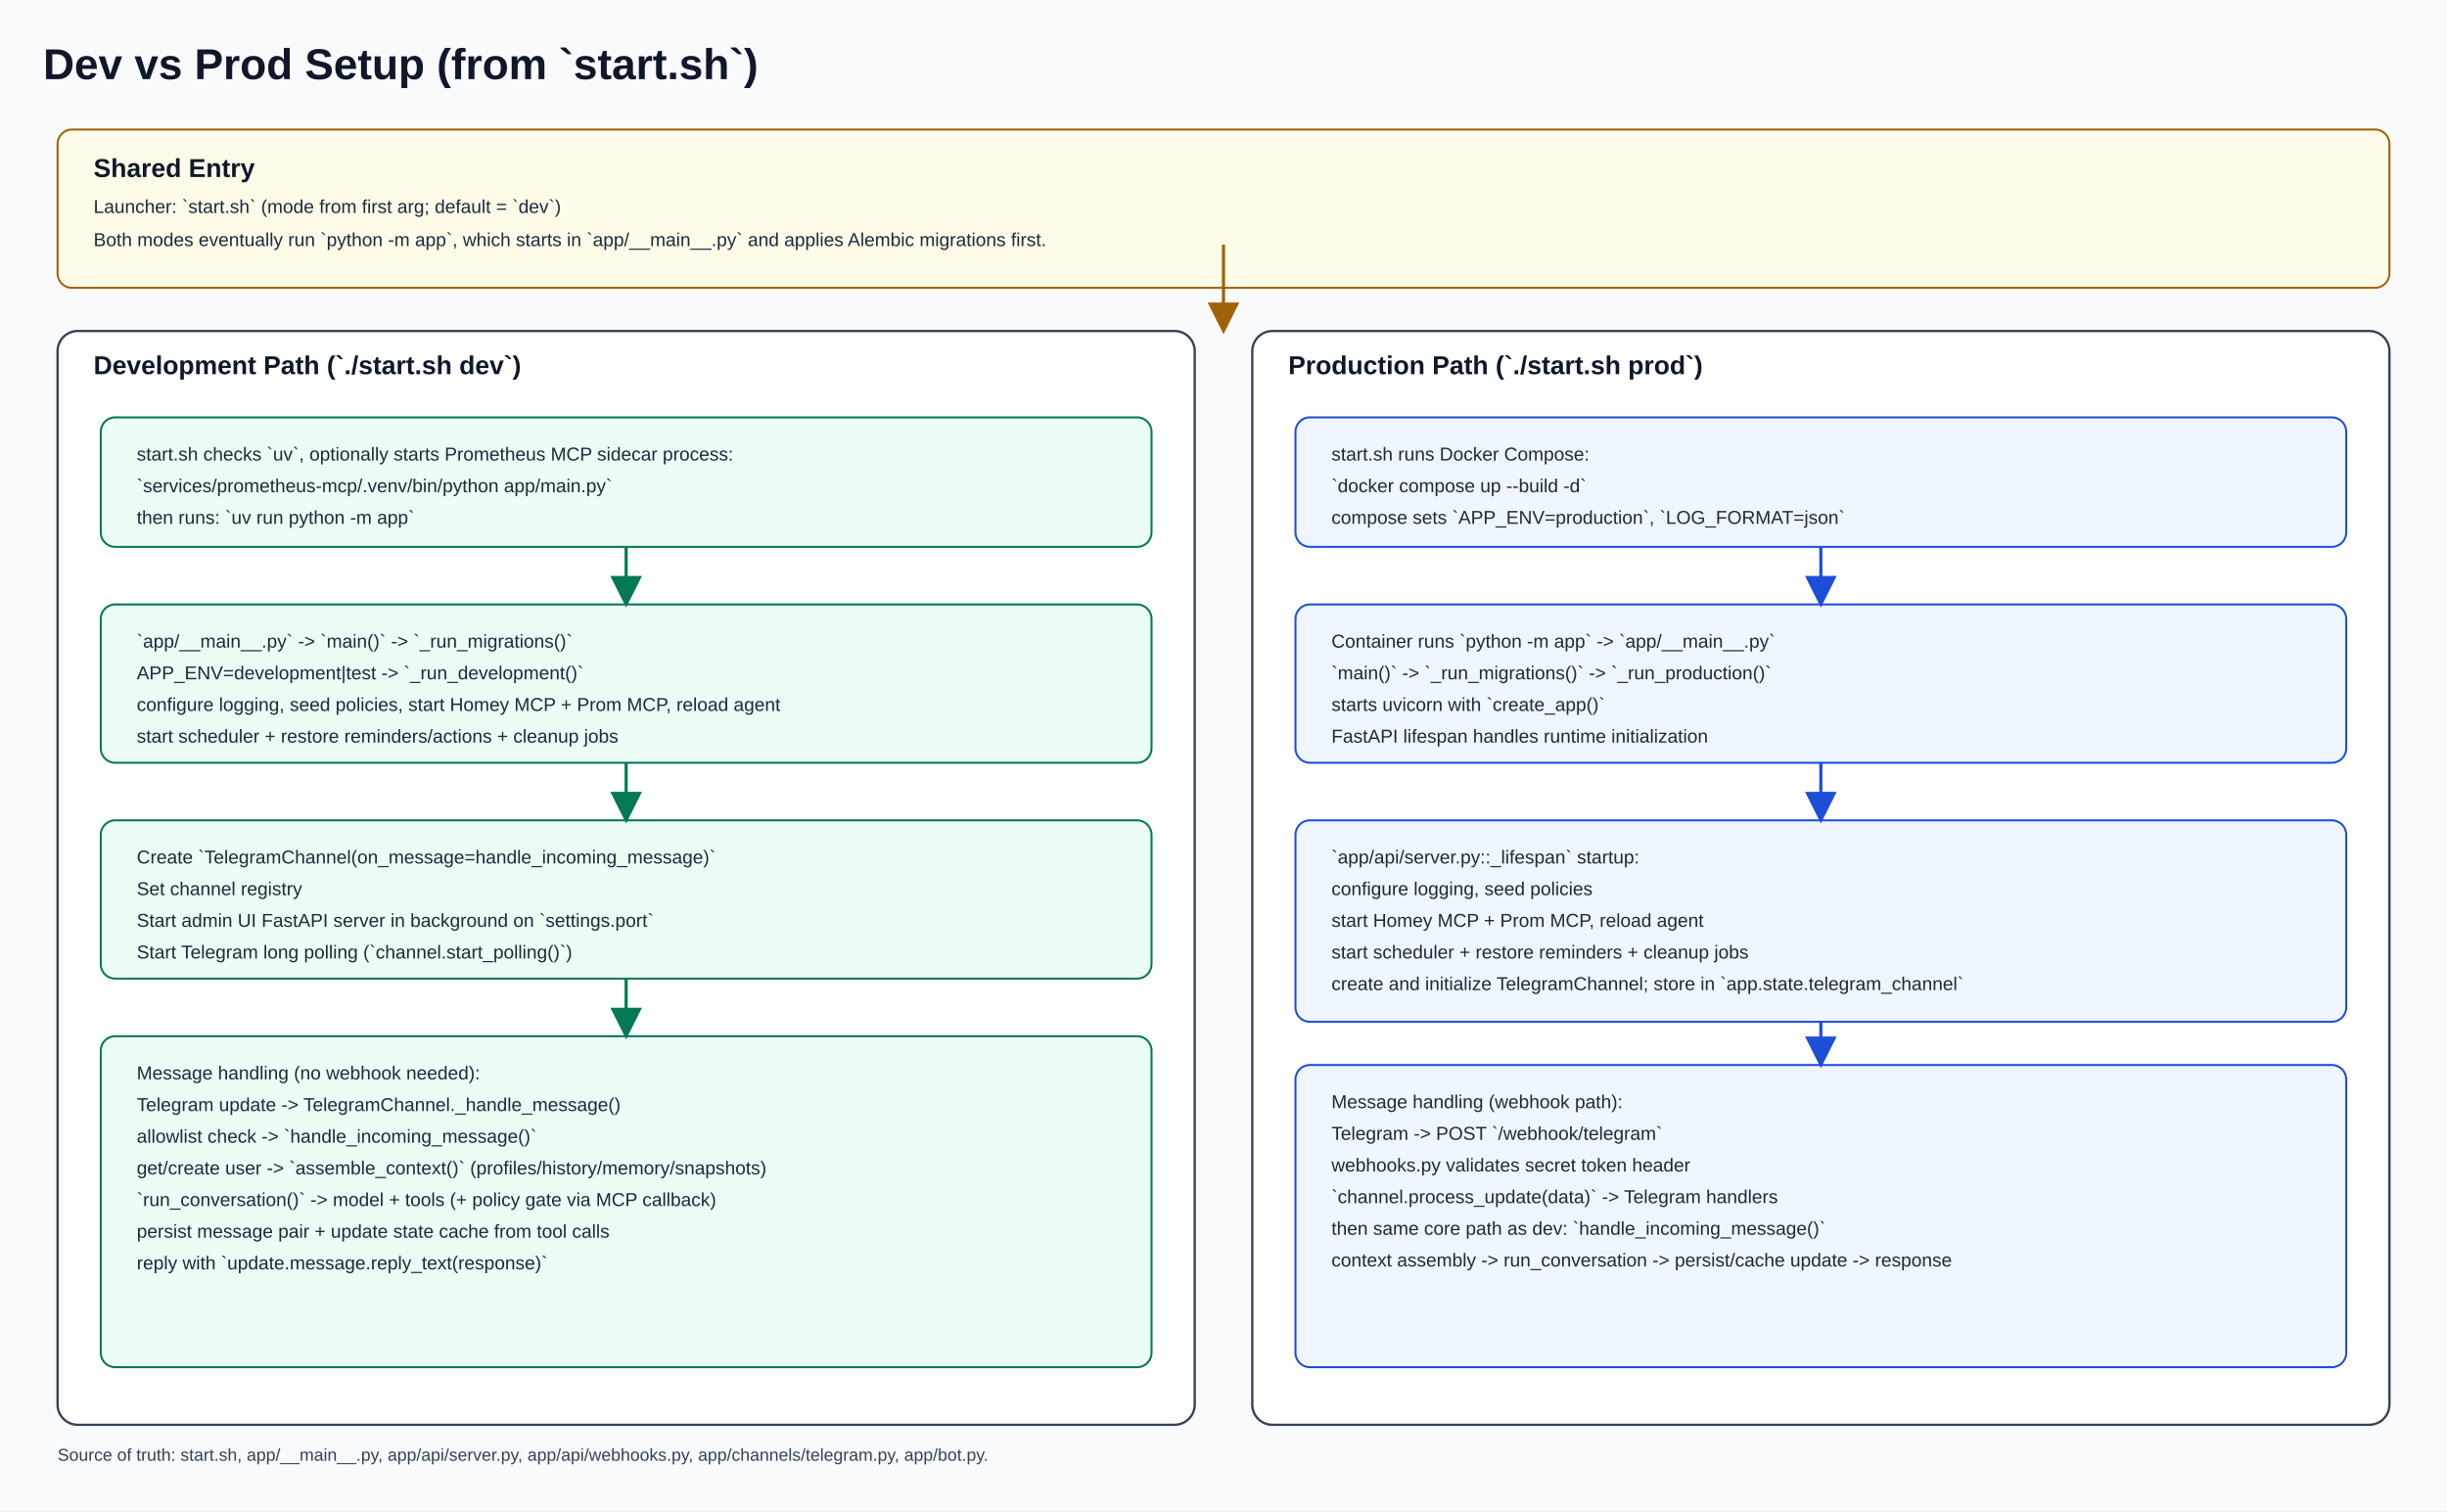
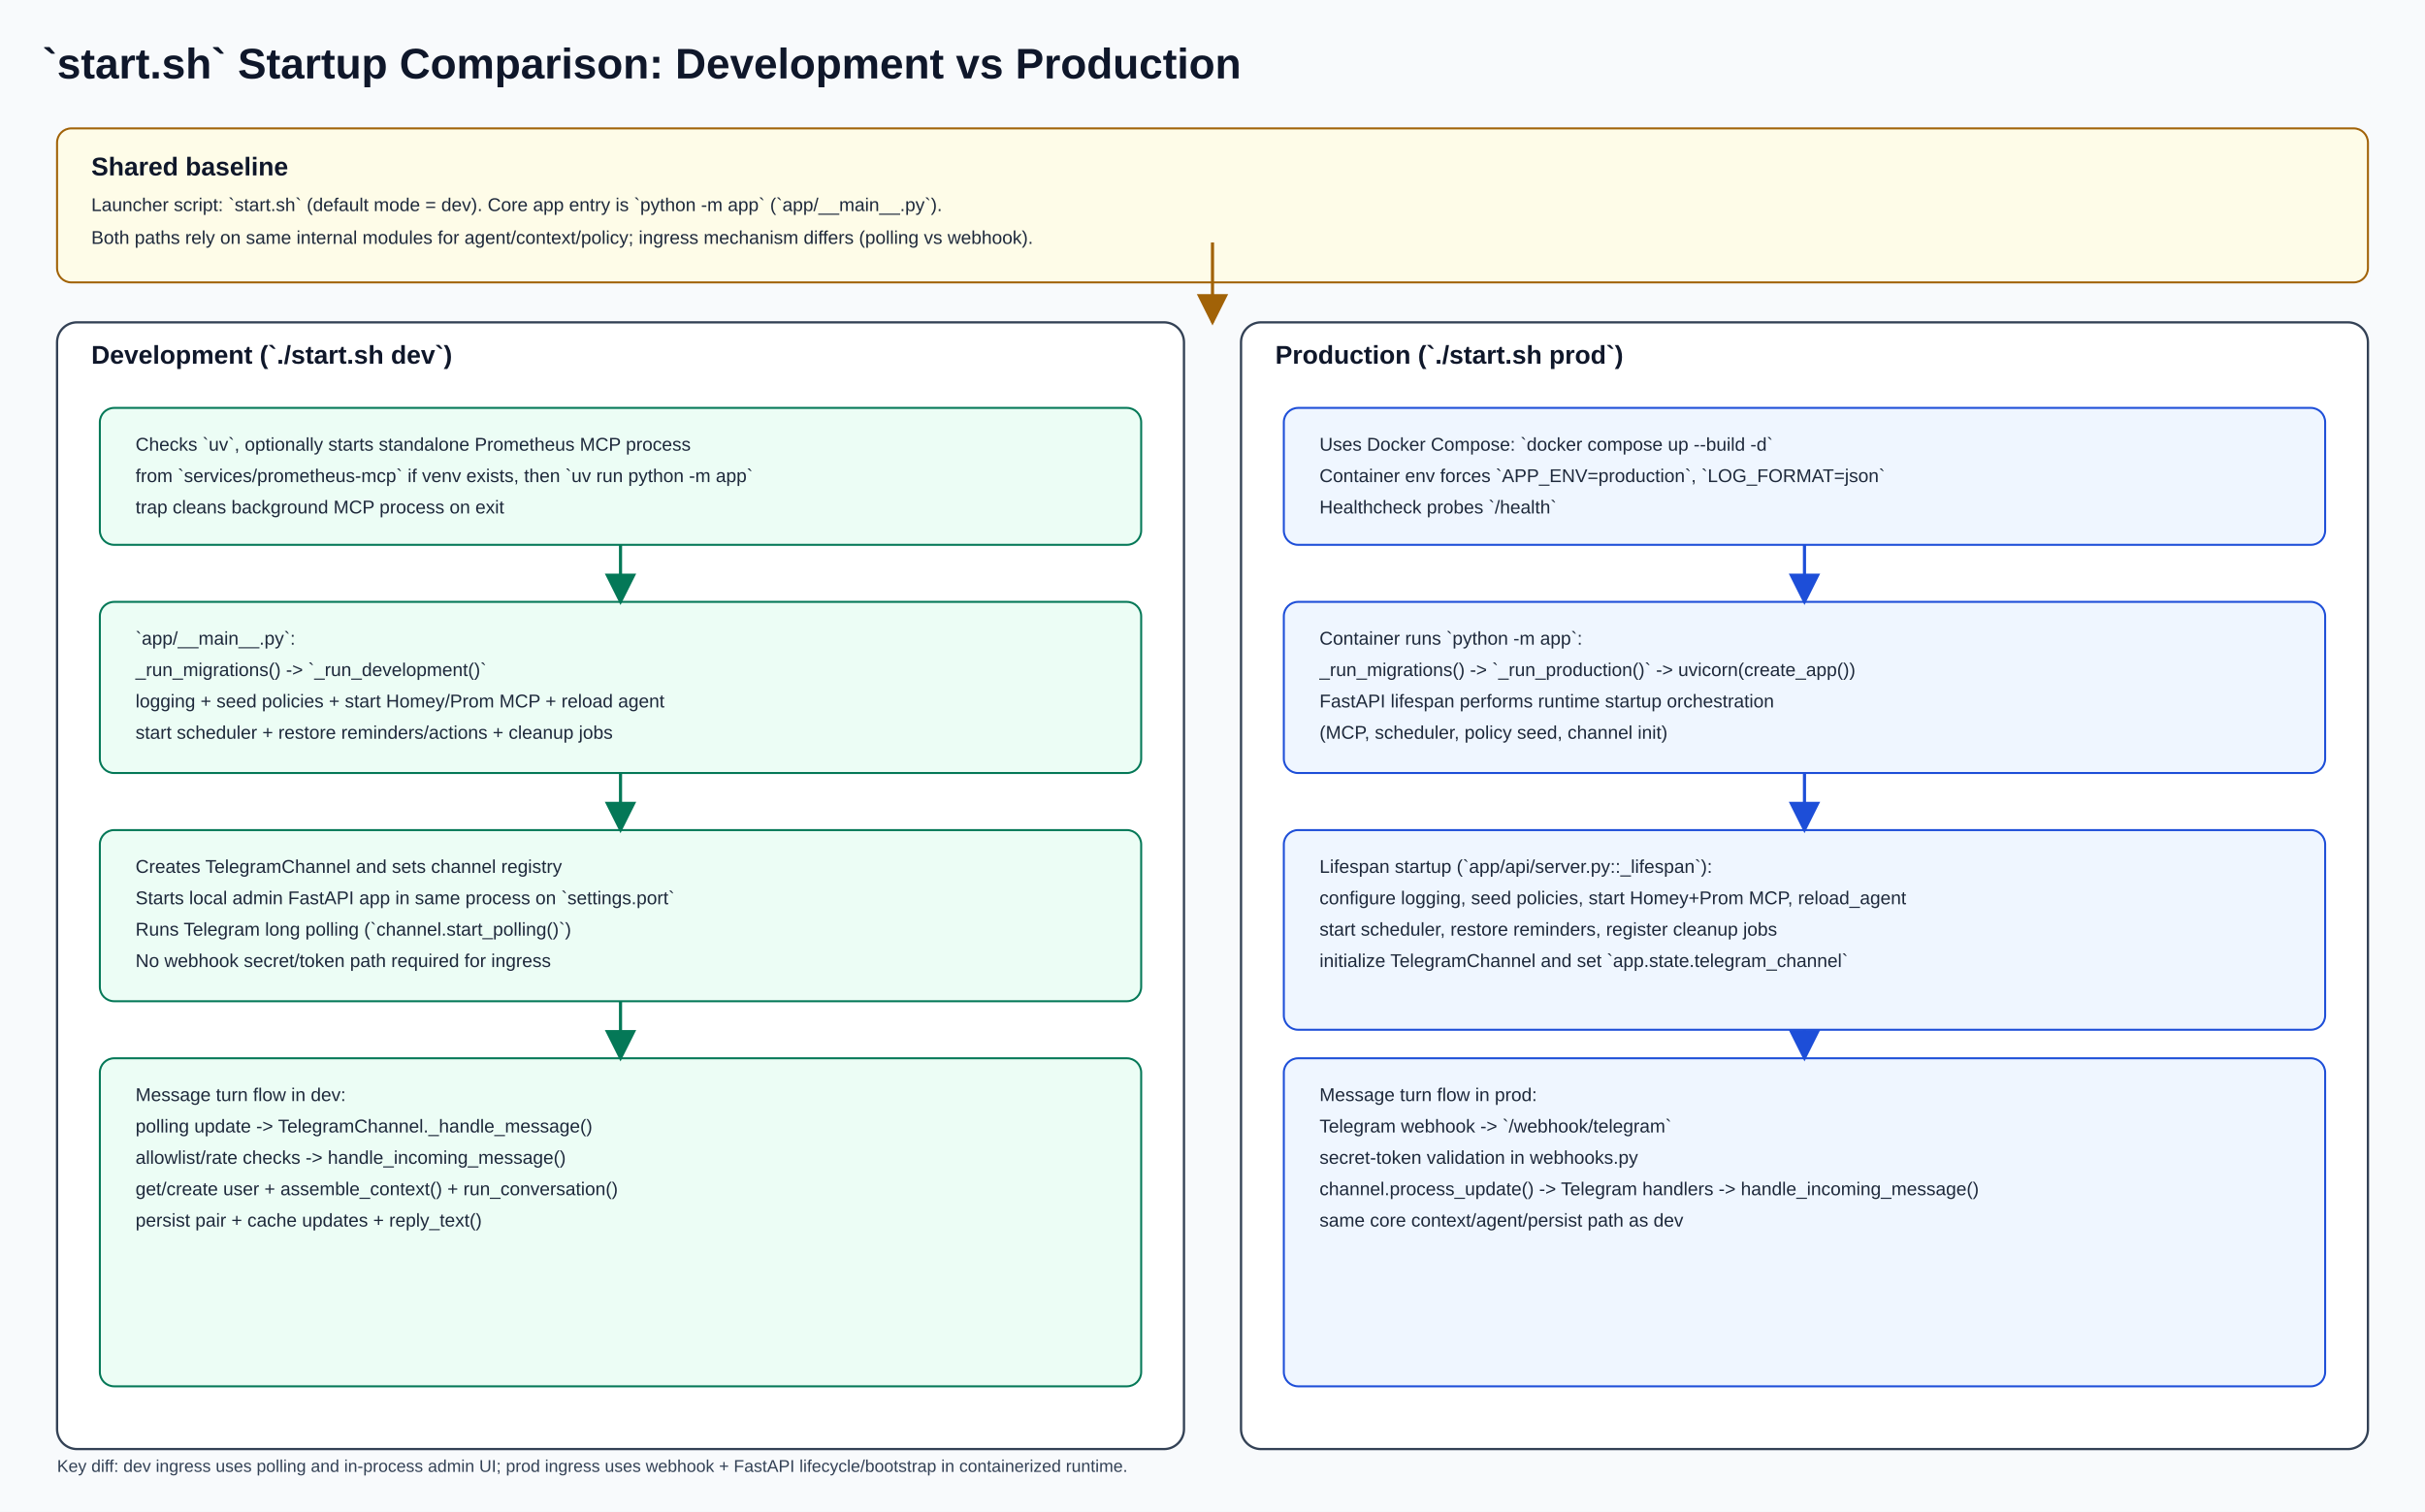
- <svg xmlns="http://www.w3.org/2000/svg" width="1700" height="1050" viewBox="0 0 1700 1050" role="img" aria-labelledby="title desc">
+ <svg xmlns="http://www.w3.org/2000/svg" width="1700" height="1060" viewBox="0 0 1700 1060" role="img" aria-labelledby="title desc">
  <defs>
    <style>
-       .bg { fill: #f8fafc; }
-       .lane { fill: #ffffff; stroke: #334155; stroke-width: 1.6; rx: 14; }
-       .dev { fill: #ecfdf5; stroke: #047857; stroke-width: 1.4; rx: 10; }
-       .prod { fill: #eff6ff; stroke: #1d4ed8; stroke-width: 1.4; rx: 10; }
-       .shared { fill: #fefce8; stroke: #a16207; stroke-width: 1.4; rx: 10; }
-       .title { font: 700 30px 'Segoe UI', Arial, sans-serif; fill: #0f172a; }
-       .h2 { font: 700 18px 'Segoe UI', Arial, sans-serif; fill: #0f172a; }
-       .txt { font: 13px 'Segoe UI', Arial, sans-serif; fill: #1e293b; }
-       .small { font: 12px 'Segoe UI', Arial, sans-serif; fill: #334155; }
-       .arrDev { stroke: #047857; stroke-width: 2.2; fill: none; marker-end: url(#mDev); }
-       .arrProd { stroke: #1d4ed8; stroke-width: 2.2; fill: none; marker-end: url(#mProd); }
-       .arrShared { stroke: #a16207; stroke-width: 2.2; fill: none; marker-end: url(#mShared); }
+       .bg{fill:#f8fafc}.lane{fill:#fff;stroke:#334155;stroke-width:1.6;rx:14}.dev{fill:#ecfdf5;stroke:#047857;stroke-width:1.4;rx:10}.prod{fill:#eff6ff;stroke:#1d4ed8;stroke-width:1.4;rx:10}.shared{fill:#fefce8;stroke:#a16207;stroke-width:1.4;rx:10}
+       .title{font:700 30px 'Segoe UI',Arial,sans-serif;fill:#0f172a}.h{font:700 18px 'Segoe UI',Arial,sans-serif;fill:#0f172a}.t{font:13px 'Segoe UI',Arial,sans-serif;fill:#1e293b}.s{font:12px 'Segoe UI',Arial,sans-serif;fill:#334155}
+       .ad{stroke:#047857;stroke-width:2.2;fill:none;marker-end:url(#md)}.ap{stroke:#1d4ed8;stroke-width:2.2;fill:none;marker-end:url(#mp)}.as{stroke:#a16207;stroke-width:2.2;fill:none;marker-end:url(#ms)}
    </style>
-     <marker id="mDev" markerWidth="10" markerHeight="10" refX="9" refY="5" orient="auto" markerUnits="strokeWidth">
+     <marker id="md" markerWidth="10" markerHeight="10" refX="9" refY="5" orient="auto" markerUnits="strokeWidth">
      <path d="M0,0 L10,5 L0,10 z" fill="#047857" />
    </marker>
-     <marker id="mProd" markerWidth="10" markerHeight="10" refX="9" refY="5" orient="auto" markerUnits="strokeWidth">
+     <marker id="mp" markerWidth="10" markerHeight="10" refX="9" refY="5" orient="auto" markerUnits="strokeWidth">
      <path d="M0,0 L10,5 L0,10 z" fill="#1d4ed8" />
    </marker>
-     <marker id="mShared" markerWidth="10" markerHeight="10" refX="9" refY="5" orient="auto" markerUnits="strokeWidth">
+     <marker id="ms" markerWidth="10" markerHeight="10" refX="9" refY="5" orient="auto" markerUnits="strokeWidth">
      <path d="M0,0 L10,5 L0,10 z" fill="#a16207" />
    </marker>
  </defs>
-   <rect class="bg" x="0" y="0" width="1700" height="1050" />
-   <text class="title" x="30" y="55">Dev vs Prod Setup (from `start.sh`)</text>
-   <rect class="shared" x="40" y="90" width="1620" height="110" />
-   <text class="h2" x="65" y="123">Shared Entry</text>
-   <text class="txt" x="65" y="148">Launcher: `start.sh` (mode from first arg; default = `dev`)</text>
-   <text class="txt" x="65" y="171">Both modes eventually run `python -m app`, which starts in `app/__main__.py` and applies Alembic migrations first.</text>
-   <rect class="lane" x="40" y="230" width="790" height="760" />
-   <text class="h2" x="65" y="260">Development Path (`./start.sh dev`)</text>
-   <rect class="lane" x="870" y="230" width="790" height="760" />
-   <text class="h2" x="895" y="260">Production Path (`./start.sh prod`)</text>
-   <rect class="dev" x="70" y="290" width="730" height="90" />
-   <text class="txt" x="95" y="320">start.sh checks `uv`, optionally starts Prometheus MCP sidecar process:</text>
-   <text class="txt" x="95" y="342">`services/prometheus-mcp/.venv/bin/python app/main.py`</text>
-   <text class="txt" x="95" y="364">then runs: `uv run python -m app`</text>
-   <rect class="dev" x="70" y="420" width="730" height="110" />
-   <text class="txt" x="95" y="450">`app/__main__.py` -&gt; `main()` -&gt; `_run_migrations()`</text>
-   <text class="txt" x="95" y="472">APP_ENV=development|test -&gt; `_run_development()`</text>
-   <text class="txt" x="95" y="494">configure logging, seed policies, start Homey MCP + Prom MCP, reload agent</text>
-   <text class="txt" x="95" y="516">start scheduler + restore reminders/actions + cleanup jobs</text>
-   <rect class="dev" x="70" y="570" width="730" height="110" />
-   <text class="txt" x="95" y="600">Create `TelegramChannel(on_message=handle_incoming_message)`</text>
-   <text class="txt" x="95" y="622">Set channel registry</text>
-   <text class="txt" x="95" y="644">Start admin UI FastAPI server in background on `settings.port`</text>
-   <text class="txt" x="95" y="666">Start Telegram long polling (`channel.start_polling()`)</text>
-   <rect class="dev" x="70" y="720" width="730" height="230" />
-   <text class="txt" x="95" y="750">Message handling (no webhook needed):</text>
-   <text class="txt" x="95" y="772">Telegram update -&gt; TelegramChannel._handle_message()</text>
-   <text class="txt" x="95" y="794">allowlist check -&gt; `handle_incoming_message()`</text>
-   <text class="txt" x="95" y="816">get/create user -&gt; `assemble_context()` (profiles/history/memory/snapshots)</text>
-   <text class="txt" x="95" y="838">`run_conversation()` -&gt; model + tools (+ policy gate via MCP callback)</text>
-   <text class="txt" x="95" y="860">persist message pair + update state cache from tool calls</text>
-   <text class="txt" x="95" y="882">reply with `update.message.reply_text(response)`</text>
-   <rect class="prod" x="900" y="290" width="730" height="90" />
-   <text class="txt" x="925" y="320">start.sh runs Docker Compose:</text>
-   <text class="txt" x="925" y="342">`docker compose up --build -d`</text>
-   <text class="txt" x="925" y="364">compose sets `APP_ENV=production`, `LOG_FORMAT=json`</text>
-   <rect class="prod" x="900" y="420" width="730" height="110" />
-   <text class="txt" x="925" y="450">Container runs `python -m app` -&gt; `app/__main__.py`</text>
-   <text class="txt" x="925" y="472">`main()` -&gt; `_run_migrations()` -&gt; `_run_production()`</text>
-   <text class="txt" x="925" y="494">starts uvicorn with `create_app()`</text>
-   <text class="txt" x="925" y="516">FastAPI lifespan handles runtime initialization</text>
-   <rect class="prod" x="900" y="570" width="730" height="140" />
-   <text class="txt" x="925" y="600">`app/api/server.py::_lifespan` startup:</text>
-   <text class="txt" x="925" y="622">configure logging, seed policies</text>
-   <text class="txt" x="925" y="644">start Homey MCP + Prom MCP, reload agent</text>
-   <text class="txt" x="925" y="666">start scheduler + restore reminders + cleanup jobs</text>
-   <text class="txt" x="925" y="688">create and initialize TelegramChannel; store in `app.state.telegram_channel`</text>
-   <rect class="prod" x="900" y="740" width="730" height="210" />
-   <text class="txt" x="925" y="770">Message handling (webhook path):</text>
-   <text class="txt" x="925" y="792">Telegram -&gt; POST `/webhook/telegram`</text>
-   <text class="txt" x="925" y="814">webhooks.py validates secret token header</text>
-   <text class="txt" x="925" y="836">`channel.process_update(data)` -&gt; Telegram handlers</text>
-   <text class="txt" x="925" y="858">then same core path as dev: `handle_incoming_message()`</text>
-   <text class="txt" x="925" y="880">context assembly -&gt; run_conversation -&gt; persist/cache update -&gt; response</text>
-   <path class="arrShared" d="M850 170 L850 230" />
-   <path class="arrDev" d="M435 380 L435 420" />
-   <path class="arrDev" d="M435 530 L435 570" />
-   <path class="arrDev" d="M435 680 L435 720" />
-   <path class="arrProd" d="M1265 380 L1265 420" />
-   <path class="arrProd" d="M1265 530 L1265 570" />
-   <path class="arrProd" d="M1265 710 L1265 740" />
-   <text class="small" x="40" y="1015">Source of truth: start.sh, app/__main__.py, app/api/server.py, app/api/webhooks.py, app/channels/telegram.py, app/bot.py.</text>
+   <rect class="bg" x="0" y="0" width="1700" height="1060" />
+   <text class="title" x="30" y="55">`start.sh` Startup Comparison: Development vs Production</text>
+   <rect class="shared" x="40" y="90" width="1620" height="108" />
+   <text class="h" x="64" y="123">Shared baseline</text>
+   <text class="t" x="64" y="148">Launcher script: `start.sh` (default mode = dev). Core app entry is `python -m app` (`app/__main__.py`).</text>
+   <text class="t" x="64" y="171">Both paths rely on same internal modules for agent/context/policy; ingress mechanism differs (polling vs webhook).</text>
+   <rect class="lane" x="40" y="226" width="790" height="790" />
+   <text class="h" x="64" y="255">Development (`./start.sh dev`)</text>
+   <rect class="lane" x="870" y="226" width="790" height="790" />
+   <text class="h" x="894" y="255">Production (`./start.sh prod`)</text>
+   <rect class="dev" x="70" y="286" width="730" height="96" />
+   <text class="t" x="95" y="316">Checks `uv`, optionally starts standalone Prometheus MCP process</text>
+   <text class="t" x="95" y="338">from `services/prometheus-mcp` if venv exists, then `uv run python -m app`</text>
+   <text class="t" x="95" y="360">trap cleans background MCP process on exit</text>
+   <rect class="dev" x="70" y="422" width="730" height="120" />
+   <text class="t" x="95" y="452">`app/__main__.py`:</text>
+   <text class="t" x="95" y="474">_run_migrations() -&gt; `_run_development()`</text>
+   <text class="t" x="95" y="496">logging + seed policies + start Homey/Prom MCP + reload agent</text>
+   <text class="t" x="95" y="518">start scheduler + restore reminders/actions + cleanup jobs</text>
+   <rect class="dev" x="70" y="582" width="730" height="120" />
+   <text class="t" x="95" y="612">Creates TelegramChannel and sets channel registry</text>
+   <text class="t" x="95" y="634">Starts local admin FastAPI app in same process on `settings.port`</text>
+   <text class="t" x="95" y="656">Runs Telegram long polling (`channel.start_polling()`)</text>
+   <text class="t" x="95" y="678">No webhook secret/token path required for ingress</text>
+   <rect class="dev" x="70" y="742" width="730" height="230" />
+   <text class="t" x="95" y="772">Message turn flow in dev:</text>
+   <text class="t" x="95" y="794">polling update -&gt; TelegramChannel._handle_message()</text>
+   <text class="t" x="95" y="816">allowlist/rate checks -&gt; handle_incoming_message()</text>
+   <text class="t" x="95" y="838">get/create user + assemble_context() + run_conversation()</text>
+   <text class="t" x="95" y="860">persist pair + cache updates + reply_text()</text>
+   <rect class="prod" x="900" y="286" width="730" height="96" />
+   <text class="t" x="925" y="316">Uses Docker Compose: `docker compose up --build -d`</text>
+   <text class="t" x="925" y="338">Container env forces `APP_ENV=production`, `LOG_FORMAT=json`</text>
+   <text class="t" x="925" y="360">Healthcheck probes `/health`</text>
+   <rect class="prod" x="900" y="422" width="730" height="120" />
+   <text class="t" x="925" y="452">Container runs `python -m app`:</text>
+   <text class="t" x="925" y="474">_run_migrations() -&gt; `_run_production()` -&gt; uvicorn(create_app())</text>
+   <text class="t" x="925" y="496">FastAPI lifespan performs runtime startup orchestration</text>
+   <text class="t" x="925" y="518">(MCP, scheduler, policy seed, channel init)</text>
+   <rect class="prod" x="900" y="582" width="730" height="140" />
+   <text class="t" x="925" y="612">Lifespan startup (`app/api/server.py::_lifespan`):</text>
+   <text class="t" x="925" y="634">configure logging, seed policies, start Homey+Prom MCP, reload_agent</text>
+   <text class="t" x="925" y="656">start scheduler, restore reminders, register cleanup jobs</text>
+   <text class="t" x="925" y="678">initialize TelegramChannel and set `app.state.telegram_channel`</text>
+   <rect class="prod" x="900" y="742" width="730" height="230" />
+   <text class="t" x="925" y="772">Message turn flow in prod:</text>
+   <text class="t" x="925" y="794">Telegram webhook -&gt; `/webhook/telegram`</text>
+   <text class="t" x="925" y="816">secret-token validation in webhooks.py</text>
+   <text class="t" x="925" y="838">channel.process_update() -&gt; Telegram handlers -&gt; handle_incoming_message()</text>
+   <text class="t" x="925" y="860">same core context/agent/persist path as dev</text>
+   <path class="as" d="M850 170 L850 226" />
+   <path class="ad" d="M435 382 L435 422" />
+   <path class="ad" d="M435 542 L435 582" />
+   <path class="ad" d="M435 702 L435 742" />
+   <path class="ap" d="M1265 382 L1265 422" />
+   <path class="ap" d="M1265 542 L1265 582" />
+   <path class="ap" d="M1265 722 L1265 742" />
+   <text class="s" x="40" y="1032">Key diff: dev ingress uses polling and in-process admin UI; prod ingress uses webhook + FastAPI lifecycle/bootstrap in containerized runtime.</text>
</svg>
